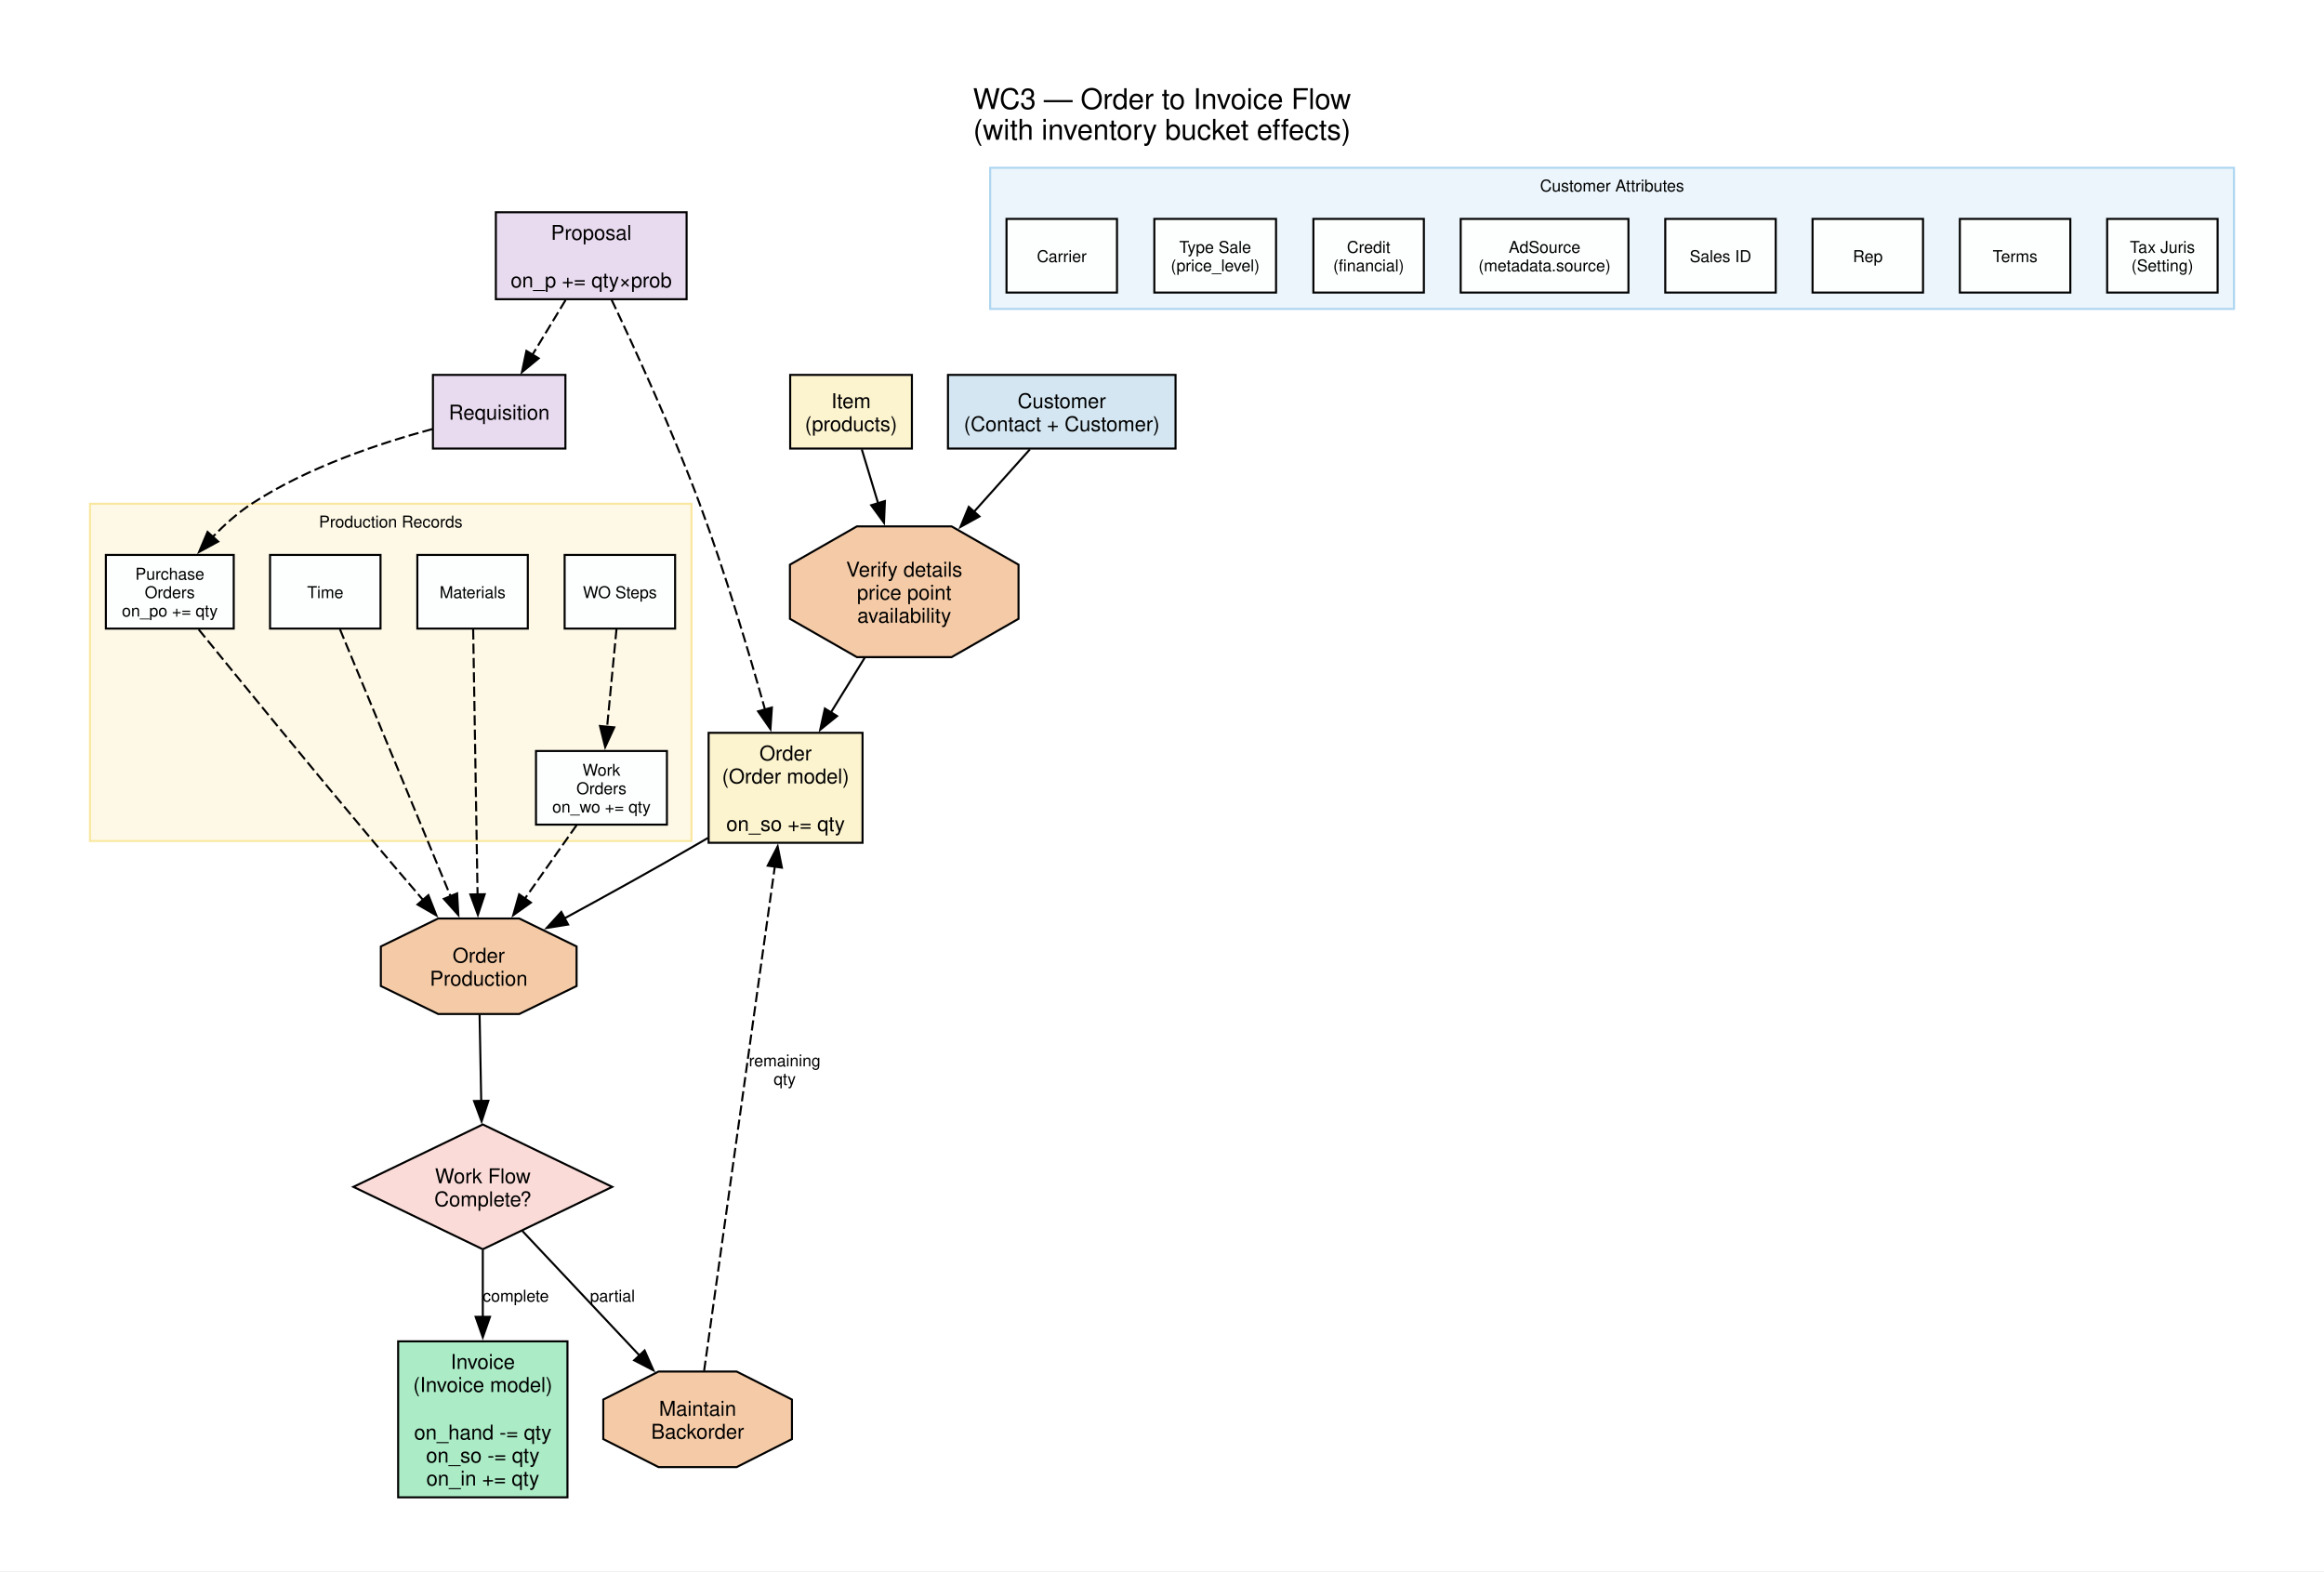
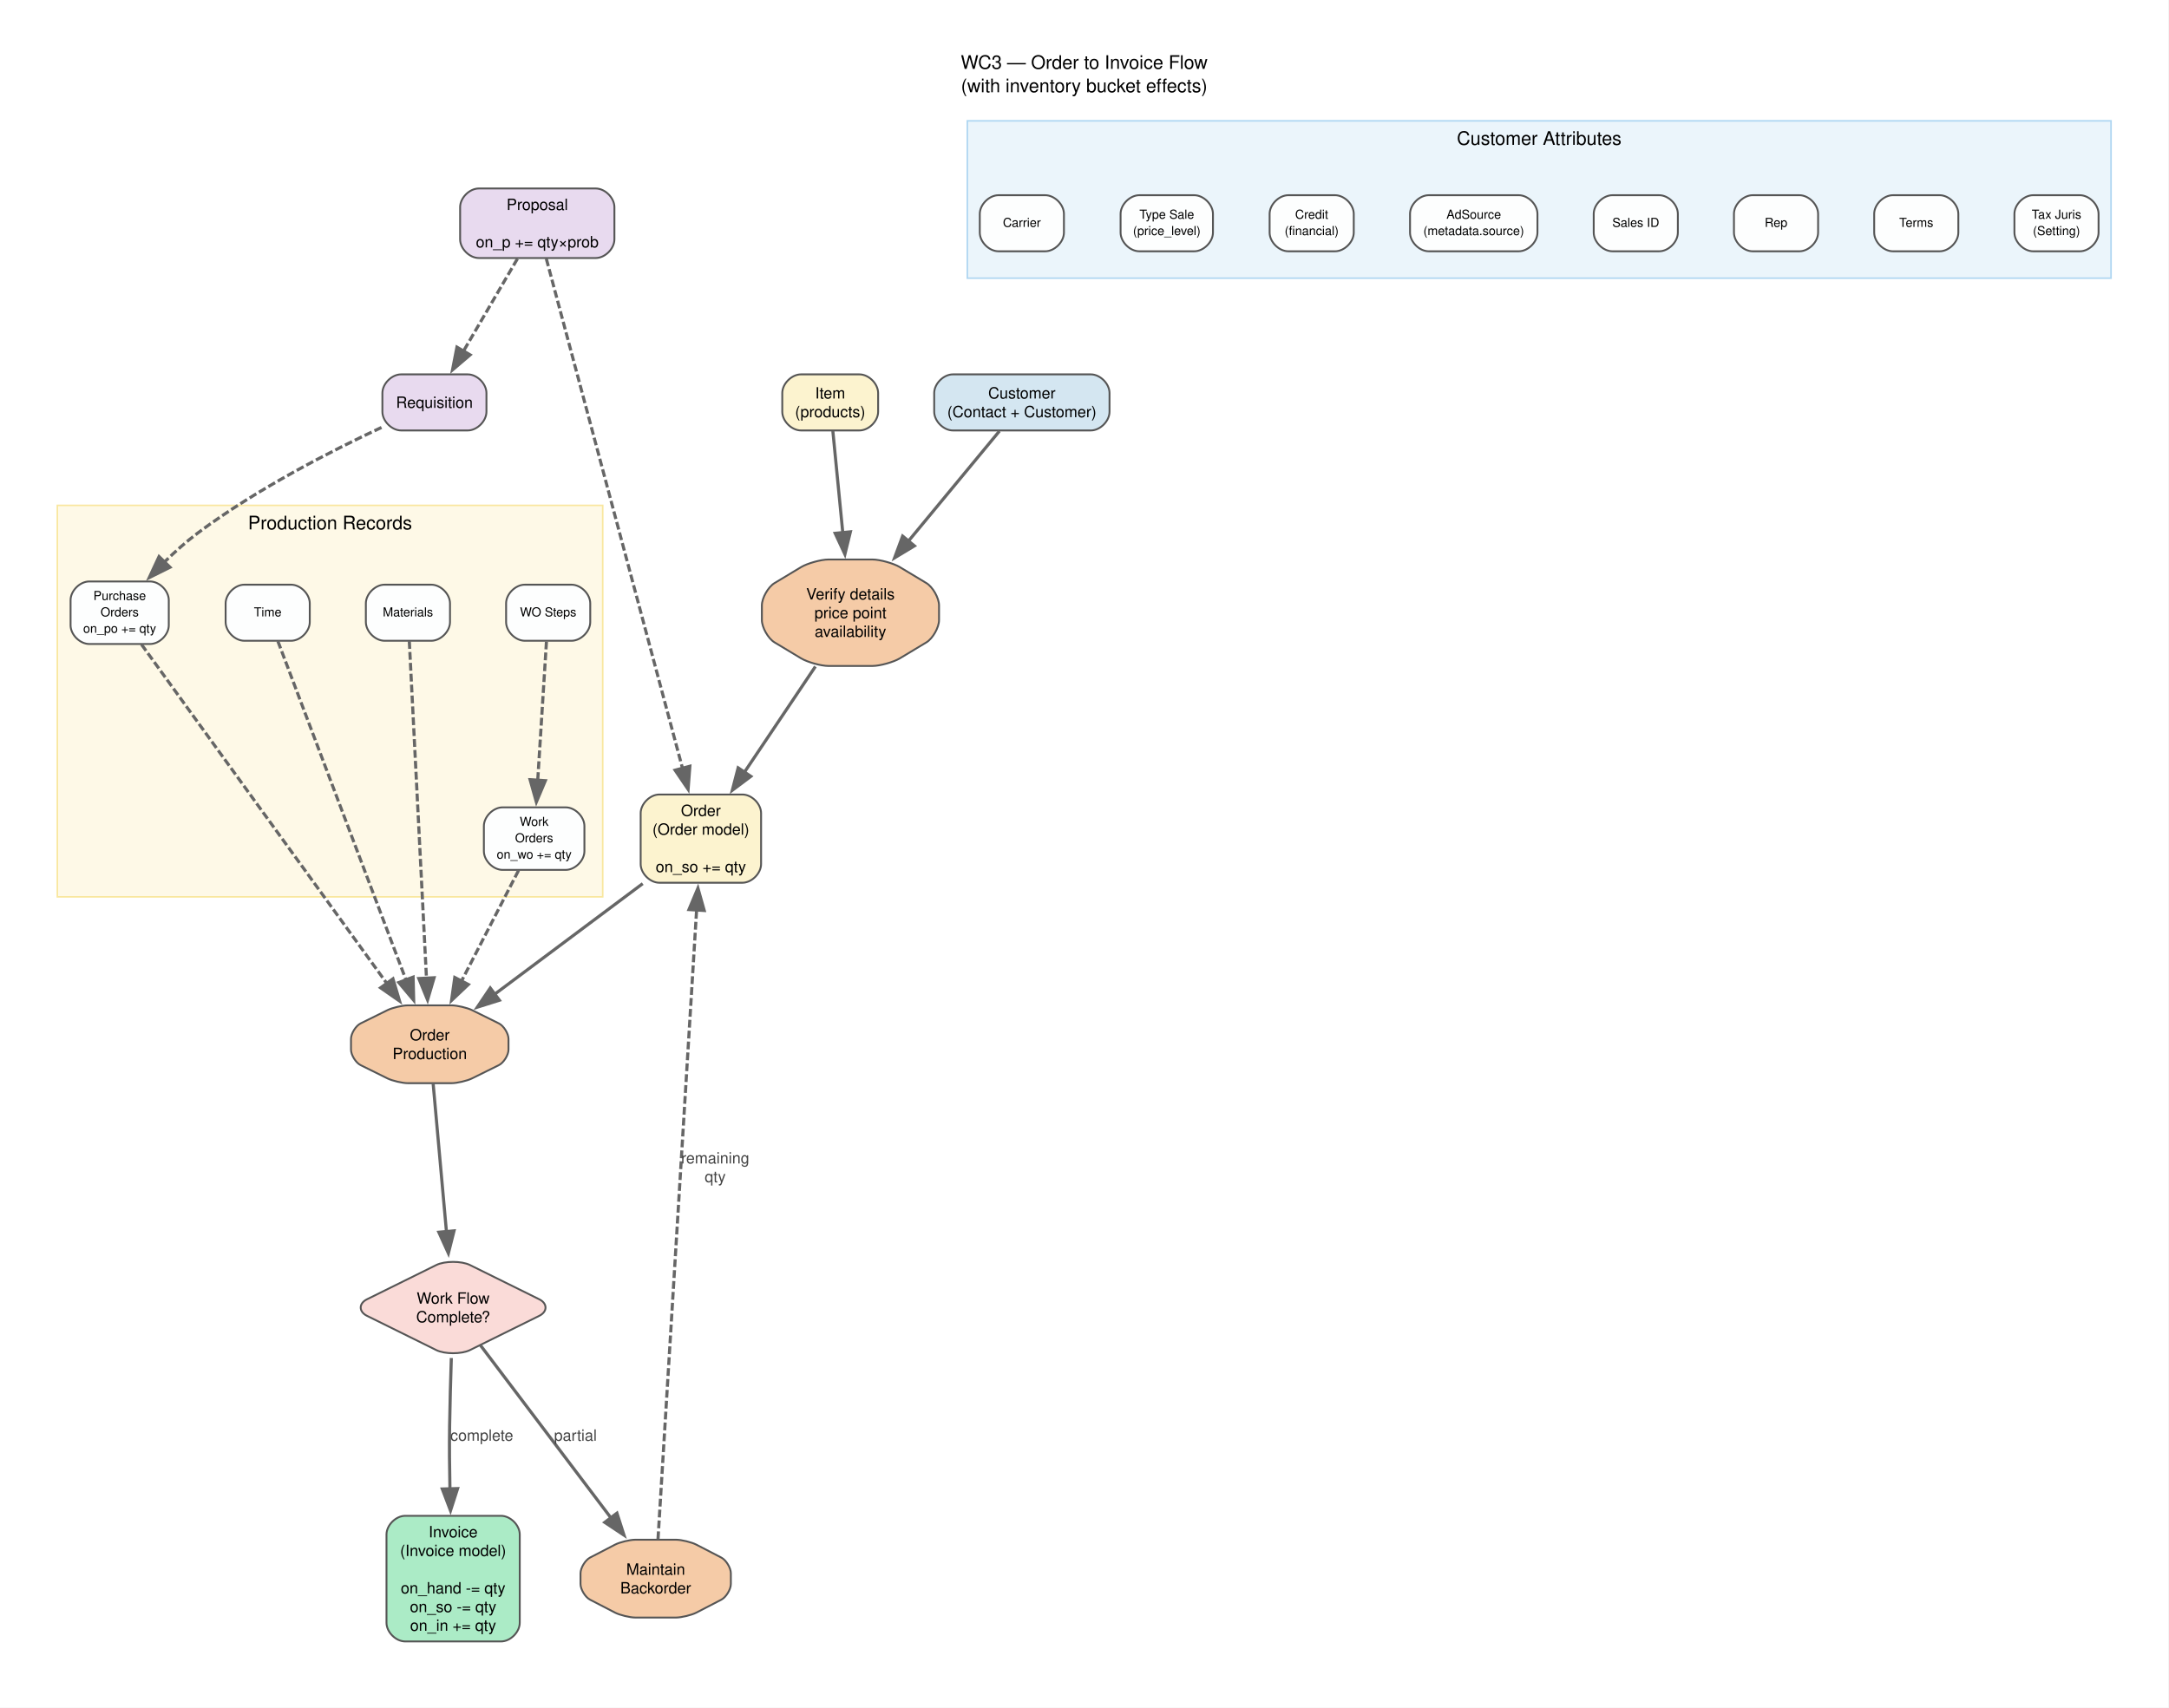
- <svg xmlns="http://www.w3.org/2000/svg" xmlns:xlink="http://www.w3.org/1999/xlink" width="1136pt" height="768pt" viewBox="0.00 0.00 1136.00 768.00">
-   <g id="graph0" class="graph" transform="scale(1 1) rotate(0) translate(36 731.89)">
-     <polygon fill="white" stroke="none" points="-36,36 -36,-731.89 1100,-731.89 1100,36 -36,36" />
-     <text xml:space="preserve" text-anchor="middle" x="532" y="-678.59" font-family="Helvetica,sans-Serif" font-size="14.00">WC3 — Order to Invoice Flow</text>
-     <text xml:space="preserve" text-anchor="middle" x="532" y="-663.59" font-family="Helvetica,sans-Serif" font-size="14.00">(with inventory bucket effects)</text>
+ <svg xmlns="http://www.w3.org/2000/svg" xmlns:xlink="http://www.w3.org/1999/xlink" width="1392pt" height="1096pt" viewBox="0.00 0.00 1392.00 1096.00">
+   <g id="graph0" class="graph" transform="scale(1 1) rotate(0) translate(28.8 1067.3)">
+     <polygon fill="white" stroke="none" points="-28.8,28.8 -28.8,-1067.3 1362.8,-1067.3 1362.8,28.8 -28.8,28.8" />
+     <text xml:space="preserve" text-anchor="middle" x="667" y="-1023.1" font-family="Helvetica Neue,Helvetica,Arial,sans-serif" font-size="12.00">WC3 — Order to Invoice Flow</text>
+     <text xml:space="preserve" text-anchor="middle" x="667" y="-1008.1" font-family="Helvetica Neue,Helvetica,Arial,sans-serif" font-size="12.00">(with inventory bucket effects)</text>
    <g id="clust1" class="cluster">
-       <polygon fill="#ebf5fb" stroke="#aed6f1" points="448,-580.89 448,-649.89 1056,-649.89 1056,-580.89 448,-580.89" />
-       <text xml:space="preserve" text-anchor="middle" x="752" y="-638.29" font-family="Helvetica,sans-Serif" font-size="8.00">Customer Attributes</text>
+       <polygon fill="#ebf5fb" stroke="#aed6f1" points="592,-888.75 592,-989.73 1326,-989.73 1326,-888.75 592,-888.75" />
+       <text xml:space="preserve" text-anchor="middle" x="959" y="-974.33" font-family="Helvetica Neue,Helvetica,Arial,sans-serif" font-size="12.00">Customer Attributes</text>
    </g>
    <g id="clust2" class="cluster">
-       <polygon fill="#fef9e7" stroke="#f9e79f" points="8,-320.81 8,-485.64 302,-485.64 302,-320.81 8,-320.81" />
-       <text xml:space="preserve" text-anchor="middle" x="155" y="-474.04" font-family="Helvetica,sans-Serif" font-size="8.00">Production Records</text>
+       <polygon fill="#fef9e7" stroke="#f9e79f" points="8,-491.62 8,-742.9 358,-742.9 358,-491.62 8,-491.62" />
+       <text xml:space="preserve" text-anchor="middle" x="183" y="-727.5" font-family="Helvetica Neue,Helvetica,Arial,sans-serif" font-size="12.00">Production Records</text>
    </g>
    <g id="node1" class="node">
-       <polygon fill="#d4e6f1" stroke="black" points="538.62,-548.64 427.38,-548.64 427.38,-512.64 538.62,-512.64 538.62,-548.64" />
-       <text xml:space="preserve" text-anchor="middle" x="483" y="-532.39" font-family="Helvetica,sans-Serif" font-size="10.00">Customer</text>
-       <text xml:space="preserve" text-anchor="middle" x="483" y="-521.14" font-family="Helvetica,sans-Serif" font-size="10.00">(Contact + Customer)</text>
+       <path fill="#d4e6f1" stroke="#555555" stroke-width="1.2" d="M671.26,-827C671.26,-827 582.74,-827 582.74,-827 576.74,-827 570.74,-821 570.74,-815 570.74,-815 570.74,-803 570.74,-803 570.74,-797 576.74,-791 582.74,-791 582.74,-791 671.26,-791 671.26,-791 677.26,-791 683.26,-797 683.26,-803 683.26,-803 683.26,-815 683.26,-815 683.26,-821 677.26,-827 671.26,-827" />
+       <text xml:space="preserve" text-anchor="middle" x="627" y="-811.5" font-family="Helvetica Neue,Helvetica,Arial,sans-serif" font-size="10.00">Customer</text>
+       <text xml:space="preserve" text-anchor="middle" x="627" y="-799.5" font-family="Helvetica Neue,Helvetica,Arial,sans-serif" font-size="10.00">(Contact + Customer)</text>
    </g>
    <g id="node11" class="node">
-       <polygon fill="#f5cba7" stroke="black" points="461.87,-429.41 461.87,-455.88 429.14,-474.6 382.86,-474.6 350.13,-455.88 350.13,-429.41 382.86,-410.69 429.14,-410.69 461.87,-429.41" />
-       <text xml:space="preserve" text-anchor="middle" x="406" y="-450.02" font-family="Helvetica,sans-Serif" font-size="10.00">Verify details</text>
-       <text xml:space="preserve" text-anchor="middle" x="406" y="-438.77" font-family="Helvetica,sans-Serif" font-size="10.00">price point</text>
-       <text xml:space="preserve" text-anchor="middle" x="406" y="-427.52" font-family="Helvetica,sans-Serif" font-size="10.00">availability</text>
+       <path fill="#f5cba7" stroke="#555555" stroke-width="1.2" d="M573.85,-669.28C573.85,-669.28 573.85,-678.72 573.85,-678.72 573.85,-683.43 569.81,-690.58 565.76,-693.01 565.76,-693.01 548.64,-703.31 548.64,-703.31 544.59,-705.74 535.83,-708.17 531.11,-708.17 531.11,-708.17 502.89,-708.17 502.89,-708.17 498.17,-708.17 489.41,-705.74 485.36,-703.31 485.36,-703.31 468.24,-693.01 468.24,-693.01 464.19,-690.58 460.15,-683.43 460.15,-678.72 460.15,-678.72 460.15,-669.28 460.15,-669.28 460.15,-664.57 464.19,-657.42 468.24,-654.99 468.24,-654.99 485.36,-644.69 485.36,-644.69 489.41,-642.26 498.17,-639.83 502.89,-639.83 502.89,-639.83 531.11,-639.83 531.11,-639.83 535.83,-639.83 544.59,-642.26 548.64,-644.69 548.64,-644.69 565.76,-654.99 565.76,-654.99 569.81,-657.42 573.85,-664.57 573.85,-669.28" />
+       <text xml:space="preserve" text-anchor="middle" x="517" y="-682.5" font-family="Helvetica Neue,Helvetica,Arial,sans-serif" font-size="10.00">Verify details</text>
+       <text xml:space="preserve" text-anchor="middle" x="517" y="-670.5" font-family="Helvetica Neue,Helvetica,Arial,sans-serif" font-size="10.00">price point</text>
+       <text xml:space="preserve" text-anchor="middle" x="517" y="-658.5" font-family="Helvetica Neue,Helvetica,Arial,sans-serif" font-size="10.00">availability</text>
    </g>
    <g id="edge1" class="edge">
-       <path fill="none" stroke="black" d="M467.42,-512.24C459.51,-503.41 449.58,-492.31 440.02,-481.64" />
-       <polygon fill="black" stroke="black" points="442.77,-479.46 433.49,-474.34 437.55,-484.13 442.77,-479.46" />
+       <path fill="none" stroke="#666666" stroke-width="2" d="M612.62,-790.61C597.83,-772.73 574.18,-744.14 554.11,-719.87" />
+       <polygon fill="#666666" stroke="#666666" stroke-width="2" points="558.03,-716.92 545.33,-709.26 550.48,-723.17 558.03,-716.92" />
    </g>
    <g id="node2" class="node">
-       <polygon fill="#fdfefe" stroke="black" points="510,-624.89 456,-624.89 456,-588.89 510,-588.89 510,-624.89" />
-       <text xml:space="preserve" text-anchor="middle" x="483" y="-603.79" font-family="Helvetica,sans-Serif" font-size="8.00">Carrier</text>
+       <path fill="#fdfefe" stroke="#555555" stroke-width="1.2" d="M642,-942C642,-942 612,-942 612,-942 606,-942 600,-936 600,-930 600,-930 600,-918 600,-918 600,-912 606,-906 612,-906 612,-906 642,-906 642,-906 648,-906 654,-912 654,-918 654,-918 654,-930 654,-930 654,-936 648,-942 642,-942" />
+       <text xml:space="preserve" text-anchor="middle" x="627" y="-921.65" font-family="Helvetica Neue,Helvetica,Arial,sans-serif" font-size="8.00">Carrier</text>
    </g>
    <g id="node3" class="node">
-       <polygon fill="#fdfefe" stroke="black" points="587.75,-624.89 528.25,-624.89 528.25,-588.89 587.75,-588.89 587.75,-624.89" />
-       <text xml:space="preserve" text-anchor="middle" x="558" y="-608.29" font-family="Helvetica,sans-Serif" font-size="8.00">Type Sale</text>
-       <text xml:space="preserve" text-anchor="middle" x="558" y="-599.29" font-family="Helvetica,sans-Serif" font-size="8.00">(price_level)</text>
+       <path fill="#fdfefe" stroke="#555555" stroke-width="1.2" d="M737.64,-942C737.64,-942 702.36,-942 702.36,-942 696.36,-942 690.36,-936 690.36,-930 690.36,-930 690.36,-918 690.36,-918 690.36,-912 696.36,-906 702.36,-906 702.36,-906 737.64,-906 737.64,-906 743.64,-906 749.64,-912 749.64,-918 749.64,-918 749.64,-930 749.64,-930 749.64,-936 743.64,-942 737.64,-942" />
+       <text xml:space="preserve" text-anchor="middle" x="720" y="-926.9" font-family="Helvetica Neue,Helvetica,Arial,sans-serif" font-size="8.00">Type Sale</text>
+       <text xml:space="preserve" text-anchor="middle" x="720" y="-916.4" font-family="Helvetica Neue,Helvetica,Arial,sans-serif" font-size="8.00">(price_level)</text>
    </g>
    <g id="node4" class="node">
-       <polygon fill="#fdfefe" stroke="black" points="660,-624.89 606,-624.89 606,-588.89 660,-588.89 660,-624.89" />
-       <text xml:space="preserve" text-anchor="middle" x="633" y="-608.29" font-family="Helvetica,sans-Serif" font-size="8.00">Credit</text>
-       <text xml:space="preserve" text-anchor="middle" x="633" y="-599.29" font-family="Helvetica,sans-Serif" font-size="8.00">(financial)</text>
+       <path fill="#fdfefe" stroke="#555555" stroke-width="1.2" d="M828,-942C828,-942 798,-942 798,-942 792,-942 786,-936 786,-930 786,-930 786,-918 786,-918 786,-912 792,-906 798,-906 798,-906 828,-906 828,-906 834,-906 840,-912 840,-918 840,-918 840,-930 840,-930 840,-936 834,-942 828,-942" />
+       <text xml:space="preserve" text-anchor="middle" x="813" y="-926.9" font-family="Helvetica Neue,Helvetica,Arial,sans-serif" font-size="8.00">Credit</text>
+       <text xml:space="preserve" text-anchor="middle" x="813" y="-916.4" font-family="Helvetica Neue,Helvetica,Arial,sans-serif" font-size="8.00">(financial)</text>
    </g>
    <g id="node5" class="node">
-       <polygon fill="#fdfefe" stroke="black" points="760,-624.89 678,-624.89 678,-588.89 760,-588.89 760,-624.89" />
-       <text xml:space="preserve" text-anchor="middle" x="719" y="-608.29" font-family="Helvetica,sans-Serif" font-size="8.00">AdSource</text>
-       <text xml:space="preserve" text-anchor="middle" x="719" y="-599.29" font-family="Helvetica,sans-Serif" font-size="8.00">(metadata.source)</text>
+       <path fill="#fdfefe" stroke="#555555" stroke-width="1.2" d="M945.89,-942C945.89,-942 888.11,-942 888.11,-942 882.11,-942 876.11,-936 876.11,-930 876.11,-930 876.11,-918 876.11,-918 876.11,-912 882.11,-906 888.11,-906 888.11,-906 945.89,-906 945.89,-906 951.89,-906 957.89,-912 957.89,-918 957.89,-918 957.89,-930 957.89,-930 957.89,-936 951.89,-942 945.89,-942" />
+       <text xml:space="preserve" text-anchor="middle" x="917" y="-926.9" font-family="Helvetica Neue,Helvetica,Arial,sans-serif" font-size="8.00">AdSource</text>
+       <text xml:space="preserve" text-anchor="middle" x="917" y="-916.4" font-family="Helvetica Neue,Helvetica,Arial,sans-serif" font-size="8.00">(metadata.source)</text>
    </g>
    <g id="node6" class="node">
-       <polygon fill="#fdfefe" stroke="black" points="832,-624.89 778,-624.89 778,-588.89 832,-588.89 832,-624.89" />
-       <text xml:space="preserve" text-anchor="middle" x="805" y="-603.79" font-family="Helvetica,sans-Serif" font-size="8.00">Sales ID</text>
+       <path fill="#fdfefe" stroke="#555555" stroke-width="1.2" d="M1036,-942C1036,-942 1006,-942 1006,-942 1000,-942 994,-936 994,-930 994,-930 994,-918 994,-918 994,-912 1000,-906 1006,-906 1006,-906 1036,-906 1036,-906 1042,-906 1048,-912 1048,-918 1048,-918 1048,-930 1048,-930 1048,-936 1042,-942 1036,-942" />
+       <text xml:space="preserve" text-anchor="middle" x="1021" y="-921.65" font-family="Helvetica Neue,Helvetica,Arial,sans-serif" font-size="8.00">Sales ID</text>
    </g>
    <g id="node7" class="node">
-       <polygon fill="#fdfefe" stroke="black" points="904,-624.89 850,-624.89 850,-588.89 904,-588.89 904,-624.89" />
-       <text xml:space="preserve" text-anchor="middle" x="877" y="-603.79" font-family="Helvetica,sans-Serif" font-size="8.00">Rep</text>
+       <path fill="#fdfefe" stroke="#555555" stroke-width="1.2" d="M1126,-942C1126,-942 1096,-942 1096,-942 1090,-942 1084,-936 1084,-930 1084,-930 1084,-918 1084,-918 1084,-912 1090,-906 1096,-906 1096,-906 1126,-906 1126,-906 1132,-906 1138,-912 1138,-918 1138,-918 1138,-930 1138,-930 1138,-936 1132,-942 1126,-942" />
+       <text xml:space="preserve" text-anchor="middle" x="1111" y="-921.65" font-family="Helvetica Neue,Helvetica,Arial,sans-serif" font-size="8.00">Rep</text>
    </g>
    <g id="node8" class="node">
-       <polygon fill="#fdfefe" stroke="black" points="976,-624.89 922,-624.89 922,-588.89 976,-588.89 976,-624.89" />
-       <text xml:space="preserve" text-anchor="middle" x="949" y="-603.79" font-family="Helvetica,sans-Serif" font-size="8.00">Terms</text>
+       <path fill="#fdfefe" stroke="#555555" stroke-width="1.2" d="M1216,-942C1216,-942 1186,-942 1186,-942 1180,-942 1174,-936 1174,-930 1174,-930 1174,-918 1174,-918 1174,-912 1180,-906 1186,-906 1186,-906 1216,-906 1216,-906 1222,-906 1228,-912 1228,-918 1228,-918 1228,-930 1228,-930 1228,-936 1222,-942 1216,-942" />
+       <text xml:space="preserve" text-anchor="middle" x="1201" y="-921.65" font-family="Helvetica Neue,Helvetica,Arial,sans-serif" font-size="8.00">Terms</text>
    </g>
    <g id="node9" class="node">
-       <polygon fill="#fdfefe" stroke="black" points="1048,-624.89 994,-624.89 994,-588.89 1048,-588.89 1048,-624.89" />
-       <text xml:space="preserve" text-anchor="middle" x="1021" y="-608.29" font-family="Helvetica,sans-Serif" font-size="8.00">Tax Juris</text>
-       <text xml:space="preserve" text-anchor="middle" x="1021" y="-599.29" font-family="Helvetica,sans-Serif" font-size="8.00">(Setting)</text>
+       <path fill="#fdfefe" stroke="#555555" stroke-width="1.2" d="M1306,-942C1306,-942 1276,-942 1276,-942 1270,-942 1264,-936 1264,-930 1264,-930 1264,-918 1264,-918 1264,-912 1270,-906 1276,-906 1276,-906 1306,-906 1306,-906 1312,-906 1318,-912 1318,-918 1318,-918 1318,-930 1318,-930 1318,-936 1312,-942 1306,-942" />
+       <text xml:space="preserve" text-anchor="middle" x="1291" y="-926.9" font-family="Helvetica Neue,Helvetica,Arial,sans-serif" font-size="8.00">Tax Juris</text>
+       <text xml:space="preserve" text-anchor="middle" x="1291" y="-916.4" font-family="Helvetica Neue,Helvetica,Arial,sans-serif" font-size="8.00">(Setting)</text>
    </g>
    <g id="node10" class="node">
-       <polygon fill="#fcf3cf" stroke="black" points="409.75,-548.64 350.25,-548.64 350.25,-512.64 409.75,-512.64 409.75,-548.64" />
-       <text xml:space="preserve" text-anchor="middle" x="380" y="-532.39" font-family="Helvetica,sans-Serif" font-size="10.00">Item</text>
-       <text xml:space="preserve" text-anchor="middle" x="380" y="-521.14" font-family="Helvetica,sans-Serif" font-size="10.00">(products)</text>
+       <path fill="#fcf3cf" stroke="#555555" stroke-width="1.2" d="M522.76,-827C522.76,-827 485.24,-827 485.24,-827 479.24,-827 473.24,-821 473.24,-815 473.24,-815 473.24,-803 473.24,-803 473.24,-797 479.24,-791 485.24,-791 485.24,-791 522.76,-791 522.76,-791 528.76,-791 534.76,-797 534.76,-803 534.76,-803 534.76,-815 534.76,-815 534.76,-821 528.76,-827 522.76,-827" />
+       <text xml:space="preserve" text-anchor="middle" x="504" y="-811.5" font-family="Helvetica Neue,Helvetica,Arial,sans-serif" font-size="10.00">Item</text>
+       <text xml:space="preserve" text-anchor="middle" x="504" y="-799.5" font-family="Helvetica Neue,Helvetica,Arial,sans-serif" font-size="10.00">(products)</text>
    </g>
    <g id="edge2" class="edge">
-       <path fill="none" stroke="black" d="M385.26,-512.24C387.59,-504.55 390.43,-495.14 393.26,-485.79" />
-       <polygon fill="black" stroke="black" points="396.56,-486.97 396.1,-476.39 389.86,-484.94 396.56,-486.97" />
+       <path fill="none" stroke="#666666" stroke-width="2" d="M505.7,-790.61C507.32,-774.06 509.83,-748.34 512.08,-725.35" />
+       <polygon fill="#666666" stroke="#666666" stroke-width="2" points="516.95,-725.93 513.43,-711.52 507.19,-724.97 516.95,-725.93" />
    </g>
    <g id="node12" class="node">
      <g id="a_node12">
        <a xlink:href="vscode://file/Users/williamjames/Documents/CommerceExpert/webClerk3/apps/transactions/models/order.py" xlink:title="Sales order — customer commitment. Creates +on_so and -on_p pending records.&#10;Model: apps/transactions/models/order.py&#10;Functions:&#10;  transfer_proposal_to_order @ apps/transactions/services/proposal_to_order.py:219 (creates order from proposal)&#10;  _create_transfer_pending_records @ apps/transactions/services/proposal_to_order.py:131 (pending records for +on_so, -on_p)&#10;Pending deltas: on_so: +qty, on_p: -qty" target="_blank">
-           <polygon fill="#fcf3cf" stroke="black" points="385.62,-373.69 310.38,-373.69 310.38,-319.94 385.62,-319.94 385.62,-373.69" />
-           <text xml:space="preserve" text-anchor="middle" x="348" y="-360.19" font-family="Helvetica,sans-Serif" font-size="10.00">Order</text>
-           <text xml:space="preserve" text-anchor="middle" x="348" y="-348.94" font-family="Helvetica,sans-Serif" font-size="10.00">(Order model)</text>
-           <text xml:space="preserve" text-anchor="middle" x="348" y="-325.69" font-family="Helvetica,sans-Serif" font-size="10.00">on_so += qty</text>
+           <path fill="#fcf3cf" stroke="#555555" stroke-width="1.2" d="M447.64,-557.32C447.64,-557.32 394.36,-557.32 394.36,-557.32 388.36,-557.32 382.36,-551.32 382.36,-545.32 382.36,-545.32 382.36,-512.68 382.36,-512.68 382.36,-506.68 388.36,-500.68 394.36,-500.68 394.36,-500.68 447.64,-500.68 447.64,-500.68 453.64,-500.68 459.64,-506.68 459.64,-512.68 459.64,-512.68 459.64,-545.32 459.64,-545.32 459.64,-551.32 453.64,-557.32 447.64,-557.32" />
+           <text xml:space="preserve" text-anchor="middle" x="421" y="-543.5" font-family="Helvetica Neue,Helvetica,Arial,sans-serif" font-size="10.00">Order</text>
+           <text xml:space="preserve" text-anchor="middle" x="421" y="-531.5" font-family="Helvetica Neue,Helvetica,Arial,sans-serif" font-size="10.00">(Order model)</text>
+           <text xml:space="preserve" text-anchor="middle" x="421" y="-507.5" font-family="Helvetica Neue,Helvetica,Arial,sans-serif" font-size="10.00">on_so += qty</text>
        </a>
      </g>
    </g>
    <g id="edge6" class="edge">
-       <path fill="none" stroke="black" d="M386.69,-410.4C381.37,-401.8 375.57,-392.41 370.11,-383.57" />
-       <polygon fill="black" stroke="black" points="373.16,-381.87 364.93,-375.2 367.21,-385.55 373.16,-381.87" />
+       <path fill="none" stroke="#666666" stroke-width="2" d="M494.49,-639.47C480.89,-619.22 463.45,-593.23 448.97,-571.66" />
+       <polygon fill="#666666" stroke="#666666" stroke-width="2" points="453.06,-568.97 441.19,-560.07 444.92,-574.43 453.06,-568.97" />
    </g>
    <g id="node13" class="node">
-       <polygon fill="#f5cba7" stroke="black" points="245.84,-249.92 245.84,-269.26 217.81,-282.94 178.19,-282.94 150.16,-269.26 150.16,-249.92 178.19,-236.25 217.81,-236.25 245.84,-249.92" />
-       <text xml:space="preserve" text-anchor="middle" x="198" y="-261.34" font-family="Helvetica,sans-Serif" font-size="10.00">Order</text>
-       <text xml:space="preserve" text-anchor="middle" x="198" y="-250.09" font-family="Helvetica,sans-Serif" font-size="10.00">Production</text>
+       <path fill="#f5cba7" stroke="#555555" stroke-width="1.2" d="M297.54,-393.55C297.54,-393.55 297.54,-400.45 297.54,-400.45 297.54,-403.9 294.45,-408.88 291.35,-410.4 291.35,-410.4 274.12,-418.92 274.12,-418.92 271.03,-420.45 264.48,-421.98 261.03,-421.98 261.03,-421.98 232.97,-421.98 232.97,-421.98 229.52,-421.98 222.97,-420.45 219.88,-418.92 219.88,-418.92 202.65,-410.4 202.65,-410.4 199.55,-408.88 196.46,-403.9 196.46,-400.45 196.46,-400.45 196.46,-393.55 196.46,-393.55 196.46,-390.1 199.55,-385.12 202.65,-383.6 202.65,-383.6 219.88,-375.08 219.88,-375.08 222.97,-373.55 229.52,-372.02 232.97,-372.02 232.97,-372.02 261.03,-372.02 261.03,-372.02 264.48,-372.02 271.03,-373.55 274.12,-375.08 274.12,-375.08 291.35,-383.6 291.35,-383.6 294.45,-385.12 297.54,-390.1 297.54,-393.55" />
+       <text xml:space="preserve" text-anchor="middle" x="247" y="-399.5" font-family="Helvetica Neue,Helvetica,Arial,sans-serif" font-size="10.00">Order</text>
+       <text xml:space="preserve" text-anchor="middle" x="247" y="-387.5" font-family="Helvetica Neue,Helvetica,Arial,sans-serif" font-size="10.00">Production</text>
    </g>
    <g id="edge7" class="edge">
-       <path fill="none" stroke="black" d="M310.05,-322.31C308.68,-321.51 307.33,-320.71 306,-319.94 284.43,-307.38 260.09,-293.94 239.99,-283.03" />
-       <polygon fill="black" stroke="black" points="241.69,-279.98 231.23,-278.3 238.36,-286.13 241.69,-279.98" />
+       <path fill="none" stroke="#666666" stroke-width="2" d="M383.67,-500.11C355.7,-479.21 317.42,-450.61 288.48,-428.99" />
+       <polygon fill="#666666" stroke="#666666" stroke-width="2" points="291.69,-425.27 277.54,-420.82 285.83,-433.12 291.69,-425.27" />
    </g>
    <g id="node21" class="node">
-       <polygon fill="#fadbd8" stroke="black" points="200,-182.25 136.75,-151.75 200,-121.25 263.25,-151.75 200,-182.25" />
-       <text xml:space="preserve" text-anchor="middle" x="200" y="-153.5" font-family="Helvetica,sans-Serif" font-size="10.00">Work Flow</text>
-       <text xml:space="preserve" text-anchor="middle" x="200" y="-142.25" font-family="Helvetica,sans-Serif" font-size="10.00">Complete?</text>
+       <path fill="#fadbd8" stroke="#555555" stroke-width="1.2" d="M251.24,-255.32C251.24,-255.32 206.73,-233.32 206.73,-233.32 201.35,-230.66 201.35,-225.34 206.73,-222.68 206.73,-222.68 251.24,-200.68 251.24,-200.68 256.62,-198.02 267.38,-198.02 272.76,-200.68 272.76,-200.68 317.27,-222.68 317.27,-222.68 322.65,-225.34 322.65,-230.66 317.27,-233.32 317.27,-233.32 272.76,-255.32 272.76,-255.32 267.38,-257.98 256.62,-257.98 251.24,-255.32" />
+       <text xml:space="preserve" text-anchor="middle" x="262" y="-230.5" font-family="Helvetica Neue,Helvetica,Arial,sans-serif" font-size="10.00">Work Flow</text>
+       <text xml:space="preserve" text-anchor="middle" x="262" y="-218.5" font-family="Helvetica Neue,Helvetica,Arial,sans-serif" font-size="10.00">Complete?</text>
    </g>
    <g id="edge13" class="edge">
-       <path fill="none" stroke="black" d="M198.43,-235.89C198.66,-223.52 198.96,-207.85 199.23,-193.45" />
-       <polygon fill="black" stroke="black" points="202.72,-193.84 199.41,-183.77 195.73,-193.71 202.72,-193.84" />
+       <path fill="none" stroke="#666666" stroke-width="2" d="M249.18,-371.72C251.41,-346.87 254.94,-307.62 257.73,-276.56" />
+       <polygon fill="#666666" stroke="#666666" stroke-width="2" points="262.59,-277.24 258.96,-262.86 252.83,-276.37 262.59,-277.24" />
    </g>
    <g id="node14" class="node">
-       <polygon fill="#fdfefe" stroke="black" points="78.25,-460.64 15.75,-460.64 15.75,-424.64 78.25,-424.64 78.25,-460.64" />
-       <text xml:space="preserve" text-anchor="middle" x="47" y="-448.54" font-family="Helvetica,sans-Serif" font-size="8.00">Purchase</text>
-       <text xml:space="preserve" text-anchor="middle" x="47" y="-439.54" font-family="Helvetica,sans-Serif" font-size="8.00">Orders</text>
-       <text xml:space="preserve" text-anchor="middle" x="47" y="-430.54" font-family="Helvetica,sans-Serif" font-size="8.00">on_po += qty</text>
+       <path fill="#fdfefe" stroke="#555555" stroke-width="1.2" d="M67.52,-694.07C67.52,-694.07 28.48,-694.07 28.48,-694.07 22.49,-694.07 16.49,-688.07 16.49,-682.07 16.49,-682.07 16.49,-665.93 16.49,-665.93 16.49,-659.93 22.49,-653.93 28.49,-653.93 28.49,-653.93 67.52,-653.93 67.52,-653.93 73.52,-653.93 79.52,-659.93 79.52,-665.93 79.52,-665.93 79.52,-682.07 79.52,-682.07 79.52,-688.07 73.52,-694.07 67.52,-694.07" />
+       <text xml:space="preserve" text-anchor="middle" x="48" y="-682.15" font-family="Helvetica Neue,Helvetica,Arial,sans-serif" font-size="8.00">Purchase</text>
+       <text xml:space="preserve" text-anchor="middle" x="48" y="-671.65" font-family="Helvetica Neue,Helvetica,Arial,sans-serif" font-size="8.00">Orders</text>
+       <text xml:space="preserve" text-anchor="middle" x="48" y="-661.15" font-family="Helvetica Neue,Helvetica,Arial,sans-serif" font-size="8.00">on_po += qty</text>
    </g>
    <g id="edge8" class="edge">
-       <path fill="none" stroke="black" stroke-dasharray="5,2" d="M61.12,-424.21C80.38,-400.49 116.04,-356.78 147,-319.94 154.67,-310.81 163.07,-300.97 170.81,-291.97" />
-       <polygon fill="black" stroke="black" points="173.4,-294.33 177.28,-284.47 168.1,-289.76 173.4,-294.33" />
+       <path fill="none" stroke="#666666" stroke-width="2" stroke-dasharray="5,2" d="M61.99,-653.66C94.69,-608.48 176.56,-495.34 219.59,-435.88" />
+       <polygon fill="#666666" stroke="#666666" stroke-width="2" points="223.38,-439 227.62,-424.78 215.44,-433.25 223.38,-439" />
    </g>
    <g id="node15" class="node">
-       <polygon fill="#fdfefe" stroke="black" points="290,-364.81 226,-364.81 226,-328.81 290,-328.81 290,-364.81" />
-       <text xml:space="preserve" text-anchor="middle" x="258" y="-352.71" font-family="Helvetica,sans-Serif" font-size="8.00">Work</text>
-       <text xml:space="preserve" text-anchor="middle" x="258" y="-343.71" font-family="Helvetica,sans-Serif" font-size="8.00">Orders</text>
-       <text xml:space="preserve" text-anchor="middle" x="258" y="-334.71" font-family="Helvetica,sans-Serif" font-size="8.00">on_wo += qty</text>
+       <path fill="#fdfefe" stroke="#555555" stroke-width="1.2" d="M334.26,-549.07C334.26,-549.07 293.74,-549.07 293.74,-549.07 287.74,-549.07 281.74,-543.07 281.74,-537.07 281.74,-537.07 281.74,-520.93 281.74,-520.93 281.74,-514.93 287.74,-508.93 293.74,-508.93 293.74,-508.93 334.26,-508.93 334.26,-508.93 340.26,-508.93 346.26,-514.93 346.26,-520.93 346.26,-520.93 346.26,-537.07 346.26,-537.07 346.26,-543.07 340.26,-549.07 334.26,-549.07" />
+       <text xml:space="preserve" text-anchor="middle" x="314" y="-537.15" font-family="Helvetica Neue,Helvetica,Arial,sans-serif" font-size="8.00">Work</text>
+       <text xml:space="preserve" text-anchor="middle" x="314" y="-526.65" font-family="Helvetica Neue,Helvetica,Arial,sans-serif" font-size="8.00">Orders</text>
+       <text xml:space="preserve" text-anchor="middle" x="314" y="-516.15" font-family="Helvetica Neue,Helvetica,Arial,sans-serif" font-size="8.00">on_wo += qty</text>
    </g>
    <g id="edge9" class="edge">
-       <path fill="none" stroke="black" stroke-dasharray="5,2" d="M245.86,-328.57C238.55,-318.18 229.01,-304.63 220.37,-292.37" />
-       <polygon fill="black" stroke="black" points="223.49,-290.71 214.87,-284.55 217.76,-294.74 223.49,-290.71" />
+       <path fill="none" stroke="#666666" stroke-width="2" stroke-dasharray="5,2" d="M303.97,-508.54C294.31,-489.8 279.43,-460.92 267.3,-437.38" />
+       <polygon fill="#666666" stroke="#666666" stroke-width="2" points="271.77,-435.37 261,-425.17 263.06,-439.86 271.77,-435.37" />
    </g>
    <g id="node16" class="node">
-       <polygon fill="#fdfefe" stroke="black" points="150,-460.64 96,-460.64 96,-424.64 150,-424.64 150,-460.64" />
-       <text xml:space="preserve" text-anchor="middle" x="123" y="-439.54" font-family="Helvetica,sans-Serif" font-size="8.00">Time</text>
+       <path fill="#fdfefe" stroke="#555555" stroke-width="1.2" d="M158,-692C158,-692 128,-692 128,-692 122,-692 116,-686 116,-680 116,-680 116,-668 116,-668 116,-662 122,-656 128,-656 128,-656 158,-656 158,-656 164,-656 170,-662 170,-668 170,-668 170,-680 170,-680 170,-686 164,-692 158,-692" />
+       <text xml:space="preserve" text-anchor="middle" x="143" y="-671.65" font-family="Helvetica Neue,Helvetica,Arial,sans-serif" font-size="8.00">Time</text>
    </g>
    <g id="edge10" class="edge">
-       <path fill="none" stroke="black" stroke-dasharray="5,2" d="M130.19,-424.28C142.66,-394.19 168.47,-331.87 184.41,-293.4" />
-       <polygon fill="black" stroke="black" points="187.45,-295.21 188.04,-284.63 180.98,-292.53 187.45,-295.21" />
+       <path fill="none" stroke="#666666" stroke-width="2" stroke-dasharray="5,2" d="M149.51,-655.8C165.81,-612.7 208.73,-499.18 231.81,-438.16" />
+       <polygon fill="#666666" stroke="#666666" stroke-width="2" points="236.31,-440.11 236.68,-425.28 227.15,-436.64 236.31,-440.11" />
    </g>
    <g id="node17" class="node">
-       <polygon fill="#fdfefe" stroke="black" points="222,-460.64 168,-460.64 168,-424.64 222,-424.64 222,-460.64" />
-       <text xml:space="preserve" text-anchor="middle" x="195" y="-439.54" font-family="Helvetica,sans-Serif" font-size="8.00">Materials</text>
+       <path fill="#fdfefe" stroke="#555555" stroke-width="1.2" d="M248,-692C248,-692 218,-692 218,-692 212,-692 206,-686 206,-680 206,-680 206,-668 206,-668 206,-662 212,-656 218,-656 218,-656 248,-656 248,-656 254,-656 260,-662 260,-668 260,-668 260,-680 260,-680 260,-686 254,-692 248,-692" />
+       <text xml:space="preserve" text-anchor="middle" x="233" y="-671.65" font-family="Helvetica Neue,Helvetica,Arial,sans-serif" font-size="8.00">Materials</text>
    </g>
    <g id="edge11" class="edge">
-       <path fill="none" stroke="black" stroke-dasharray="5,2" d="M195.29,-424.28C195.78,-394.51 196.8,-333.2 197.44,-294.64" />
-       <polygon fill="black" stroke="black" points="200.93,-294.8 197.6,-284.74 193.93,-294.69 200.93,-294.8" />
+       <path fill="none" stroke="#666666" stroke-width="2" stroke-dasharray="5,2" d="M233.88,-655.8C236.06,-612.97 241.77,-500.64 244.9,-439.34" />
+       <polygon fill="#666666" stroke="#666666" stroke-width="2" points="249.78,-439.7 245.6,-425.47 240,-439.2 249.78,-439.7" />
    </g>
    <g id="node18" class="node">
-       <polygon fill="#fdfefe" stroke="black" points="294,-460.64 240,-460.64 240,-424.64 294,-424.64 294,-460.64" />
-       <text xml:space="preserve" text-anchor="middle" x="267" y="-439.54" font-family="Helvetica,sans-Serif" font-size="8.00">WO Steps</text>
+       <path fill="#fdfefe" stroke="#555555" stroke-width="1.2" d="M338,-692C338,-692 308,-692 308,-692 302,-692 296,-686 296,-680 296,-680 296,-668 296,-668 296,-662 302,-656 308,-656 308,-656 338,-656 338,-656 344,-656 350,-662 350,-668 350,-668 350,-680 350,-680 350,-686 344,-692 338,-692" />
+       <text xml:space="preserve" text-anchor="middle" x="323" y="-671.65" font-family="Helvetica Neue,Helvetica,Arial,sans-serif" font-size="8.00">WO Steps</text>
    </g>
    <g id="edge12" class="edge">
-       <path fill="none" stroke="black" stroke-dasharray="5,2" d="M265.35,-424.43C264.06,-411.03 262.25,-392.12 260.75,-376.44" />
-       <polygon fill="black" stroke="black" points="264.25,-376.36 259.82,-366.74 257.29,-377.03 264.25,-376.36" />
+       <path fill="none" stroke="#666666" stroke-width="2" stroke-dasharray="5,2" d="M321.9,-655.47C320.5,-633.34 318.07,-594.72 316.28,-566.15" />
+       <polygon fill="#666666" stroke="#666666" stroke-width="2" points="321.19,-566.19 315.42,-552.53 311.41,-566.81 321.19,-566.19" />
    </g>
    <g id="node19" class="node">
      <g id="a_node19">
        <a xlink:href="vscode://file/Users/williamjames/Documents/CommerceExpert/webClerk3/apps/transactions/models/proposal.py" xlink:title="Sales proposal — forecast. on_p tracks weighted probability.&#10;Model: apps/transactions/models/proposal.py&#10;Functions:&#10;  transfer_proposal_to_order @ apps/transactions/services/proposal_to_order.py:219 (converts proposal to order)&#10;Pending deltas: on_p: +qty_x_prob" target="_blank">
-           <polygon fill="#e8daef" stroke="black" points="299.62,-628.14 206.38,-628.14 206.38,-585.64 299.62,-585.64 299.62,-628.14" />
-           <text xml:space="preserve" text-anchor="middle" x="253" y="-614.64" font-family="Helvetica,sans-Serif" font-size="10.00">Proposal</text>
-           <text xml:space="preserve" text-anchor="middle" x="253" y="-591.39" font-family="Helvetica,sans-Serif" font-size="10.00">on_p += qty×prob</text>
+           <path fill="#e8daef" stroke="#555555" stroke-width="1.2" d="M353.51,-946.32C353.51,-946.32 278.49,-946.32 278.49,-946.32 272.49,-946.32 266.49,-940.32 266.49,-934.32 266.49,-934.32 266.49,-913.68 266.49,-913.68 266.49,-907.68 272.49,-901.68 278.49,-901.68 278.49,-901.68 353.51,-901.68 353.51,-901.68 359.51,-901.68 365.51,-907.68 365.51,-913.68 365.51,-913.68 365.51,-934.32 365.51,-934.32 365.51,-940.32 359.51,-946.32 353.51,-946.32" />
+           <text xml:space="preserve" text-anchor="middle" x="316" y="-932.5" font-family="Helvetica Neue,Helvetica,Arial,sans-serif" font-size="10.00">Proposal</text>
+           <text xml:space="preserve" text-anchor="middle" x="316" y="-908.5" font-family="Helvetica Neue,Helvetica,Arial,sans-serif" font-size="10.00">on_p += qty×prob</text>
        </a>
      </g>
    </g>
    <g id="edge3" class="edge">
-       <path fill="none" stroke="black" stroke-dasharray="5,2" d="M262.96,-585.35C274.23,-561.65 292.74,-521.36 306,-485.64 318.47,-452.04 330.14,-412.89 337.99,-384.91" />
-       <polygon fill="black" stroke="black" points="341.31,-386.06 340.61,-375.49 334.56,-384.19 341.31,-386.06" />
+       <path fill="none" stroke="#666666" stroke-width="2" stroke-dasharray="5,2" d="M321.79,-901.31C338.45,-838.97 386.71,-658.35 409.2,-574.17" />
+       <polygon fill="#666666" stroke="#666666" stroke-width="2" points="413.93,-575.46 412.81,-560.67 404.46,-572.93 413.93,-575.46" />
    </g>
    <g id="node20" class="node">
-       <polygon fill="#e8daef" stroke="black" points="240.38,-548.64 175.62,-548.64 175.62,-512.64 240.38,-512.64 240.38,-548.64" />
-       <text xml:space="preserve" text-anchor="middle" x="208" y="-526.77" font-family="Helvetica,sans-Serif" font-size="10.00">Requisition</text>
+       <path fill="#e8daef" stroke="#555555" stroke-width="1.2" d="M271.39,-827C271.39,-827 228.61,-827 228.61,-827 222.61,-827 216.61,-821 216.61,-815 216.61,-815 216.61,-803 216.61,-803 216.61,-797 222.61,-791 228.61,-791 228.61,-791 271.39,-791 271.39,-791 277.39,-791 283.39,-797 283.39,-803 283.39,-803 283.39,-815 283.39,-815 283.39,-821 277.39,-827 271.39,-827" />
+       <text xml:space="preserve" text-anchor="middle" x="250" y="-805.5" font-family="Helvetica Neue,Helvetica,Arial,sans-serif" font-size="10.00">Requisition</text>
    </g>
    <g id="edge4" class="edge">
-       <path fill="none" stroke="black" stroke-dasharray="5,2" d="M240.46,-585.21C235.46,-576.94 229.62,-567.31 224.29,-558.52" />
-       <polygon fill="black" stroke="black" points="227.3,-556.74 219.13,-550 221.32,-560.37 227.3,-556.74" />
+       <path fill="none" stroke="#666666" stroke-width="2" stroke-dasharray="5,2" d="M303.27,-901.21C293.44,-884.38 279.69,-860.83 268.62,-841.88" />
+       <polygon fill="#666666" stroke="#666666" stroke-width="2" points="272.91,-839.52 261.62,-829.9 264.45,-844.46 272.91,-839.52" />
    </g>
    <g id="edge5" class="edge">
-       <path fill="none" stroke="black" stroke-dasharray="5,2" d="M175.3,-522.15C149.83,-515.31 114.31,-503.51 87,-485.64 80.21,-481.2 73.72,-475.39 68.03,-469.51" />
-       <polygon fill="black" stroke="black" points="70.64,-467.18 61.33,-462.13 65.46,-471.88 70.64,-467.18" />
+       <path fill="none" stroke="#666666" stroke-width="2" stroke-dasharray="5,2" d="M216.03,-792.93C184.08,-777.98 135.66,-753.27 98,-725.07 90.69,-719.6 83.41,-713.08 76.76,-706.58" />
+       <polygon fill="#666666" stroke="#666666" stroke-width="2" points="80.29,-703.19 67.01,-696.58 73.27,-710.03 80.29,-703.19" />
    </g>
    <g id="node22" class="node">
-       <polygon fill="#f5cba7" stroke="black" points="351.11,-28.46 351.11,-47.79 324.1,-61.47 285.9,-61.47 258.89,-47.79 258.89,-28.46 285.9,-14.78 324.1,-14.78 351.11,-28.46" />
-       <text xml:space="preserve" text-anchor="middle" x="305" y="-39.88" font-family="Helvetica,sans-Serif" font-size="10.00">Maintain</text>
-       <text xml:space="preserve" text-anchor="middle" x="305" y="-28.62" font-family="Helvetica,sans-Serif" font-size="10.00">Backorder</text>
+       <path fill="#f5cba7" stroke="#555555" stroke-width="1.2" d="M440.24,-50.55C440.24,-50.55 440.24,-57.45 440.24,-57.45 440.24,-60.9 437.18,-65.93 434.12,-67.52 434.12,-67.52 418.11,-75.81 418.11,-75.81 415.05,-77.4 408.53,-78.98 405.08,-78.98 405.08,-78.98 378.92,-78.98 378.92,-78.98 375.47,-78.98 368.95,-77.4 365.89,-75.81 365.89,-75.81 349.88,-67.52 349.88,-67.52 346.82,-65.93 343.76,-60.9 343.76,-57.45 343.76,-57.45 343.76,-50.55 343.76,-50.55 343.76,-47.1 346.82,-42.07 349.88,-40.48 349.88,-40.48 365.89,-32.19 365.89,-32.19 368.95,-30.6 375.47,-29.02 378.92,-29.02 378.92,-29.02 405.08,-29.02 405.08,-29.02 408.53,-29.02 415.05,-30.6 418.11,-32.19 418.11,-32.19 434.12,-40.48 434.12,-40.48 437.18,-42.07 440.24,-47.1 440.24,-50.55" />
+       <text xml:space="preserve" text-anchor="middle" x="392" y="-56.5" font-family="Helvetica Neue,Helvetica,Arial,sans-serif" font-size="10.00">Maintain</text>
+       <text xml:space="preserve" text-anchor="middle" x="392" y="-44.5" font-family="Helvetica Neue,Helvetica,Arial,sans-serif" font-size="10.00">Backorder</text>
    </g>
    <g id="edge14" class="edge">
-       <path fill="none" stroke="black" d="M219.26,-130.28C235.35,-113.17 258.52,-88.54 276.71,-69.2" />
-       <polygon fill="black" stroke="black" points="279.09,-71.78 283.39,-62.1 273.99,-66.98 279.09,-71.78" />
-       <text xml:space="preserve" text-anchor="middle" x="263.38" y="-95.65" font-family="Helvetica,sans-Serif" font-size="8.00">partial</text>
+       <path fill="none" stroke="#666666" stroke-width="2" d="M279.53,-203.8C301,-175.4 337.66,-126.9 363.27,-93.02" />
+       <polygon fill="#666666" stroke="#666666" stroke-width="2" points="367.13,-96.03 371.66,-81.91 359.31,-90.12 367.13,-96.03" />
+       <text xml:space="preserve" text-anchor="middle" x="340.5" y="-142.5" font-family="Helvetica Neue,Helvetica,Arial,sans-serif" font-size="10.00" fill="#444444">partial</text>
    </g>
    <g id="node23" class="node">
      <g id="a_node23">
        <a xlink:href="vscode://file/Users/williamjames/Documents/CommerceExpert/webClerk3/apps/transactions/models/invoice.py" xlink:title="Invoice — shipment event. Financial event triggers GL and inventory movement.&#10;Model: apps/transactions/models/invoice.py&#10;Functions:&#10;  transfer_order_to_invoice @ apps/transactions/services/order_to_invoice.py:16 (creates invoice from order)&#10;  Pending.objects.create @ apps/transactions/services/order_to_invoice.py:332 (-on_hand, -on_so, +on_in)&#10;Pending deltas: on_hand: -qty, on_so: -qty, on_in: +qty&#10;GL: AR debit, Revenue credit, Tax credit, COGS debit, Inventory credit, Commission" target="_blank">
-           <polygon fill="#abebc6" stroke="black" points="241.38,-76.25 158.62,-76.25 158.62,0 241.38,0 241.38,-76.25" />
-           <text xml:space="preserve" text-anchor="middle" x="200" y="-62.75" font-family="Helvetica,sans-Serif" font-size="10.00">Invoice</text>
-           <text xml:space="preserve" text-anchor="middle" x="200" y="-51.5" font-family="Helvetica,sans-Serif" font-size="10.00">(Invoice model)</text>
-           <text xml:space="preserve" text-anchor="middle" x="200" y="-28.25" font-family="Helvetica,sans-Serif" font-size="10.00">on_hand -= qty</text>
-           <text xml:space="preserve" text-anchor="middle" x="200" y="-17" font-family="Helvetica,sans-Serif" font-size="10.00">on_so -= qty</text>
-           <text xml:space="preserve" text-anchor="middle" x="200" y="-5.75" font-family="Helvetica,sans-Serif" font-size="10.00">on_in += qty</text>
+           <path fill="#abebc6" stroke="#555555" stroke-width="1.2" d="M292.76,-94.32C292.76,-94.32 231.24,-94.32 231.24,-94.32 225.24,-94.32 219.24,-88.32 219.24,-82.32 219.24,-82.32 219.24,-25.68 219.24,-25.68 219.24,-19.68 225.24,-13.68 231.24,-13.68 231.24,-13.68 292.76,-13.68 292.76,-13.68 298.76,-13.68 304.76,-19.68 304.76,-25.68 304.76,-25.68 304.76,-82.32 304.76,-82.32 304.76,-88.32 298.76,-94.32 292.76,-94.32" />
+           <text xml:space="preserve" text-anchor="middle" x="262" y="-80.5" font-family="Helvetica Neue,Helvetica,Arial,sans-serif" font-size="10.00">Invoice</text>
+           <text xml:space="preserve" text-anchor="middle" x="262" y="-68.5" font-family="Helvetica Neue,Helvetica,Arial,sans-serif" font-size="10.00">(Invoice model)</text>
+           <text xml:space="preserve" text-anchor="middle" x="262" y="-44.5" font-family="Helvetica Neue,Helvetica,Arial,sans-serif" font-size="10.00">on_hand -= qty</text>
+           <text xml:space="preserve" text-anchor="middle" x="262" y="-32.5" font-family="Helvetica Neue,Helvetica,Arial,sans-serif" font-size="10.00">on_so -= qty</text>
+           <text xml:space="preserve" text-anchor="middle" x="262" y="-20.5" font-family="Helvetica Neue,Helvetica,Arial,sans-serif" font-size="10.00">on_in += qty</text>
        </a>
      </g>
    </g>
    <g id="edge15" class="edge">
-       <path fill="none" stroke="black" d="M200,-120.84C200,-110.77 200,-99.26 200,-88.12" />
-       <polygon fill="black" stroke="black" points="203.5,-88.23 200,-78.23 196.5,-88.23 203.5,-88.23" />
-       <text xml:space="preserve" text-anchor="middle" x="216.12" y="-95.65" font-family="Helvetica,sans-Serif" font-size="8.00">complete</text>
+       <path fill="none" stroke="#666666" stroke-width="2" d="M260.85,-195.62C260.41,-182.19 259.96,-166.33 259.75,-152 259.55,-138.88 259.68,-124.77 259.96,-111.48" />
+       <polygon fill="#666666" stroke="#666666" stroke-width="2" points="264.86,-111.79 260.32,-97.67 255.06,-111.54 264.86,-111.79" />
+       <text xml:space="preserve" text-anchor="middle" x="280.38" y="-142.5" font-family="Helvetica Neue,Helvetica,Arial,sans-serif" font-size="10.00" fill="#444444">complete</text>
    </g>
    <g id="edge16" class="edge">
-       <path fill="none" stroke="black" stroke-dasharray="5,2" d="M308.18,-61.83C315.53,-114.25 333.74,-244.1 342.76,-308.45" />
-       <polygon fill="black" stroke="black" points="339.27,-308.75 344.12,-318.17 346.2,-307.78 339.27,-308.75" />
-       <text xml:space="preserve" text-anchor="middle" x="347.58" y="-210.65" font-family="Helvetica,sans-Serif" font-size="8.00">remaining</text>
-       <text xml:space="preserve" text-anchor="middle" x="347.58" y="-201.65" font-family="Helvetica,sans-Serif" font-size="8.00">qty</text>
+       <path fill="none" stroke="#666666" stroke-width="2" stroke-dasharray="5,2" d="M393.49,-79.33C398.11,-154.72 412.25,-385.29 418.26,-483.23" />
+       <polygon fill="#666666" stroke="#666666" stroke-width="2" points="413.36,-483.48 419.11,-497.16 423.14,-482.88 413.36,-483.48" />
+       <text xml:space="preserve" text-anchor="middle" x="430.21" y="-320.5" font-family="Helvetica Neue,Helvetica,Arial,sans-serif" font-size="10.00" fill="#444444">remaining</text>
+       <text xml:space="preserve" text-anchor="middle" x="430.21" y="-308.5" font-family="Helvetica Neue,Helvetica,Arial,sans-serif" font-size="10.00" fill="#444444">qty</text>
    </g>
  </g>
</svg>
